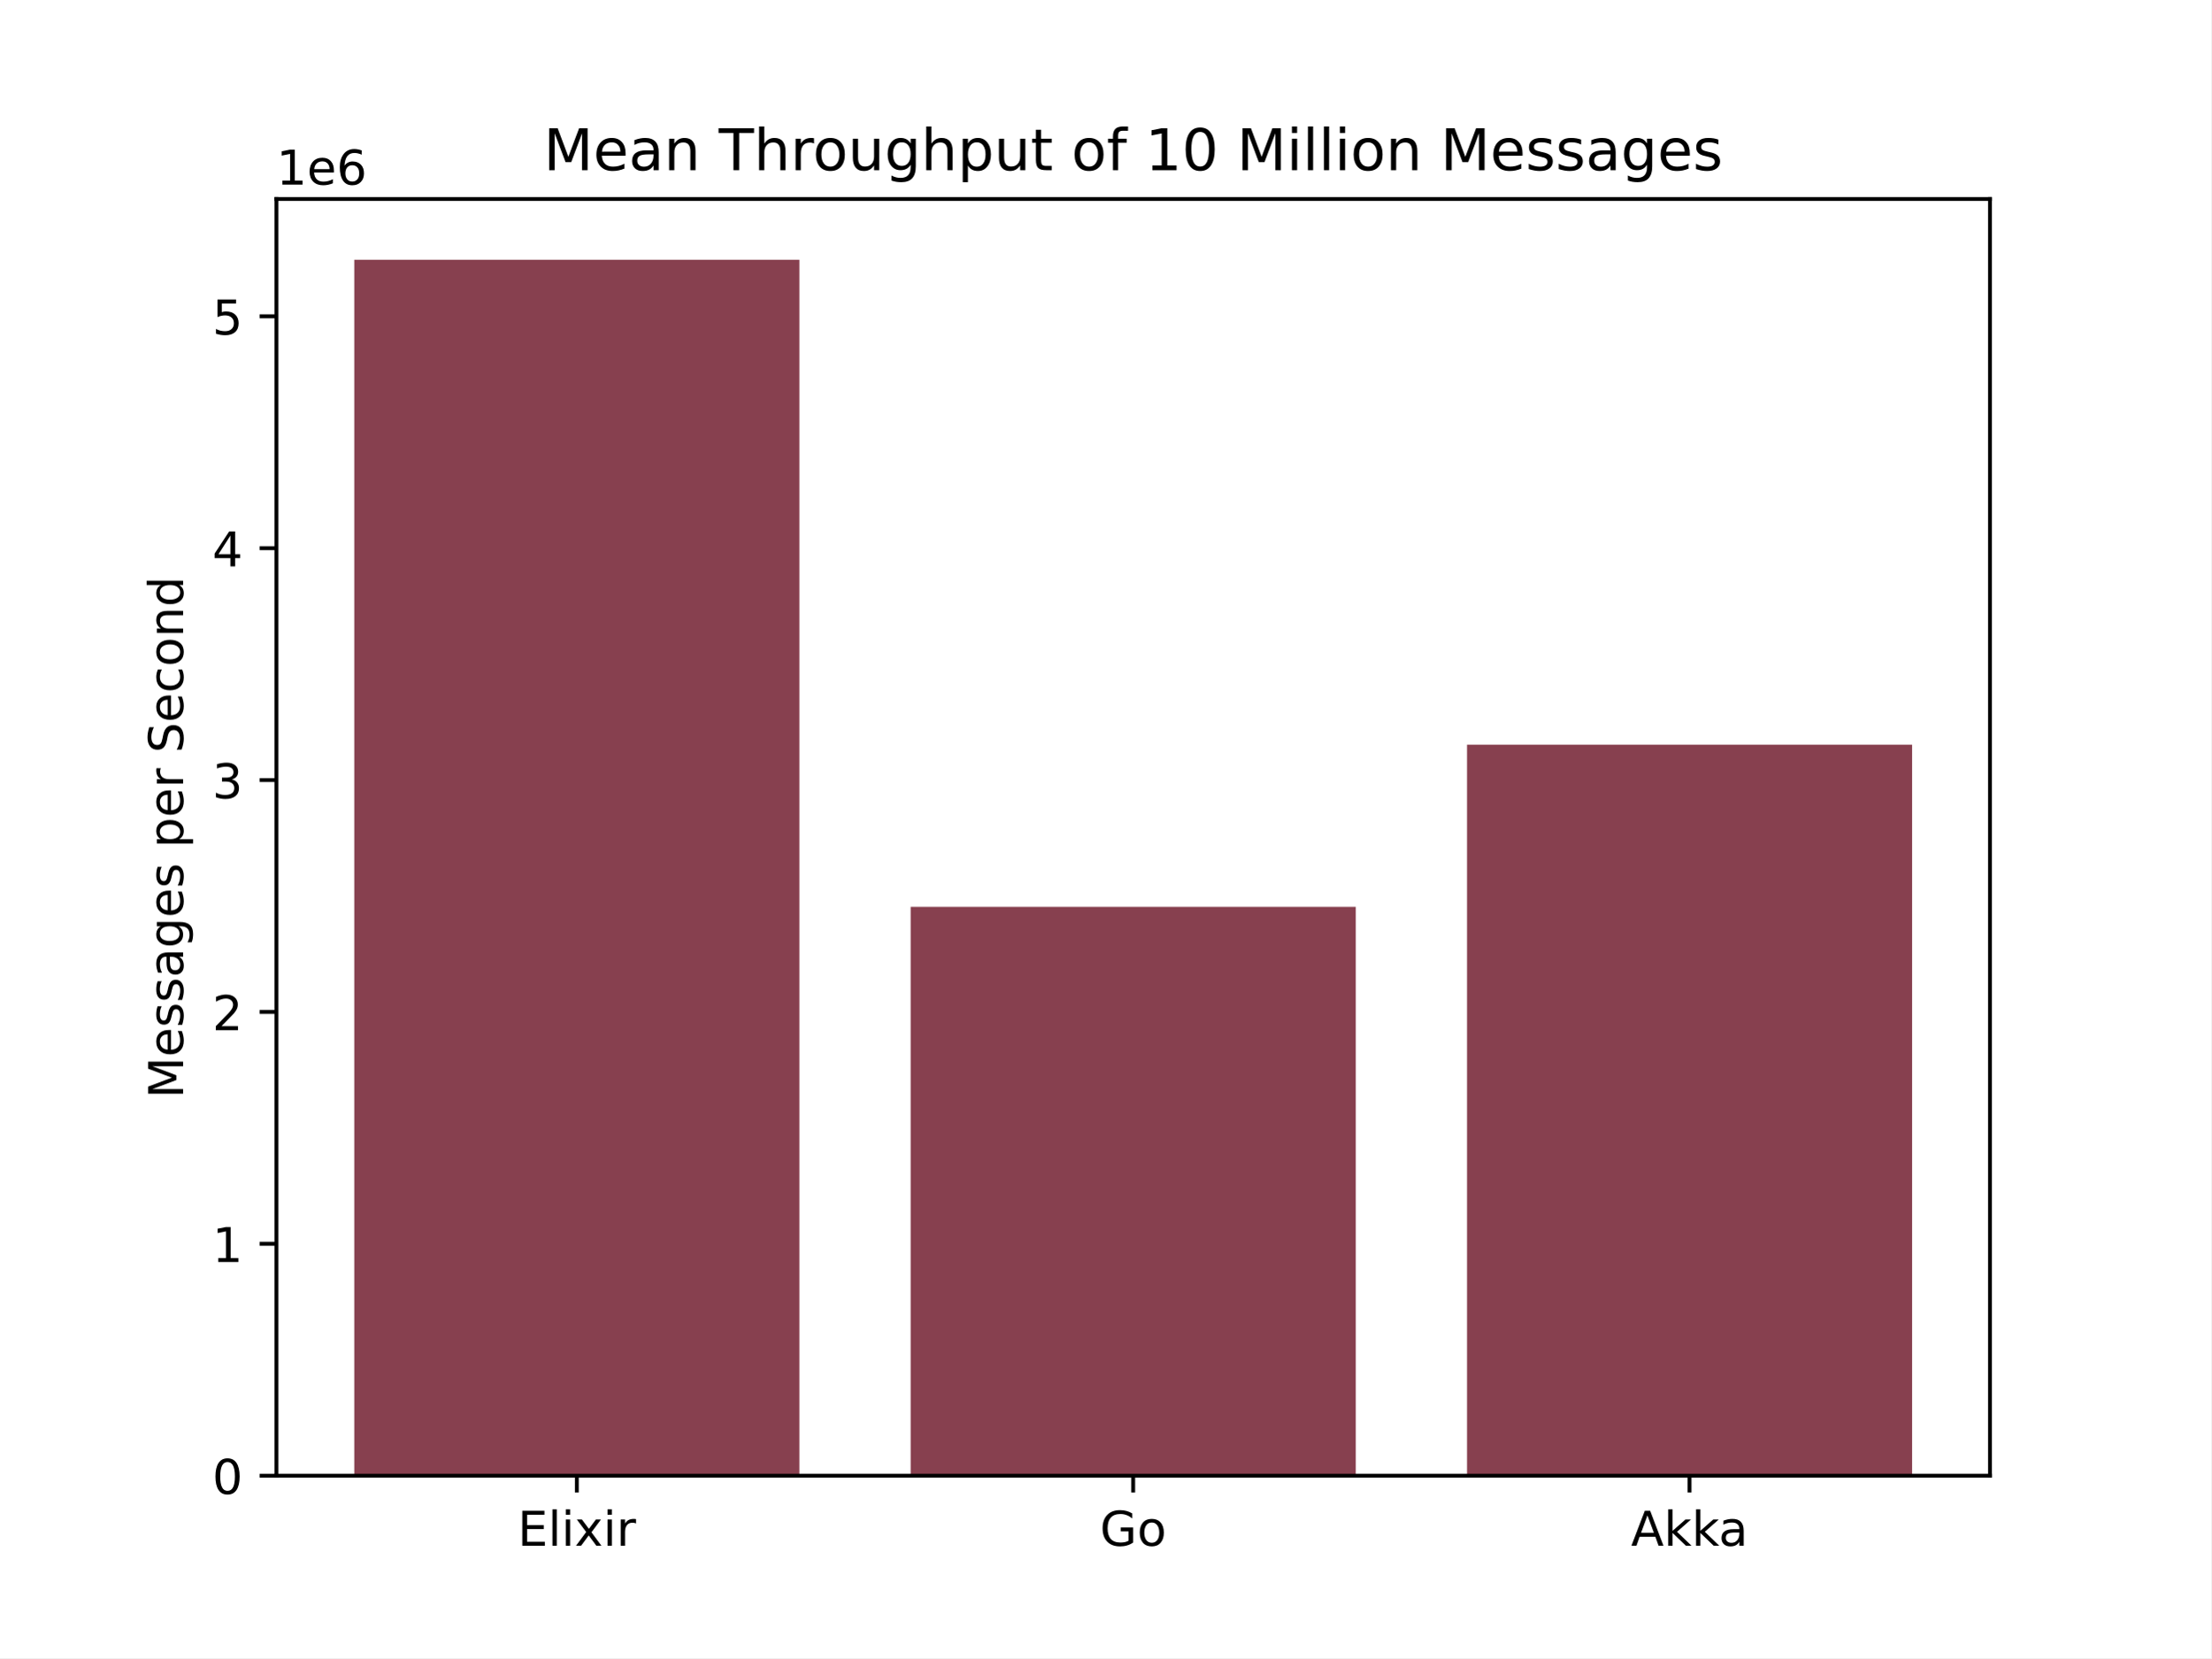
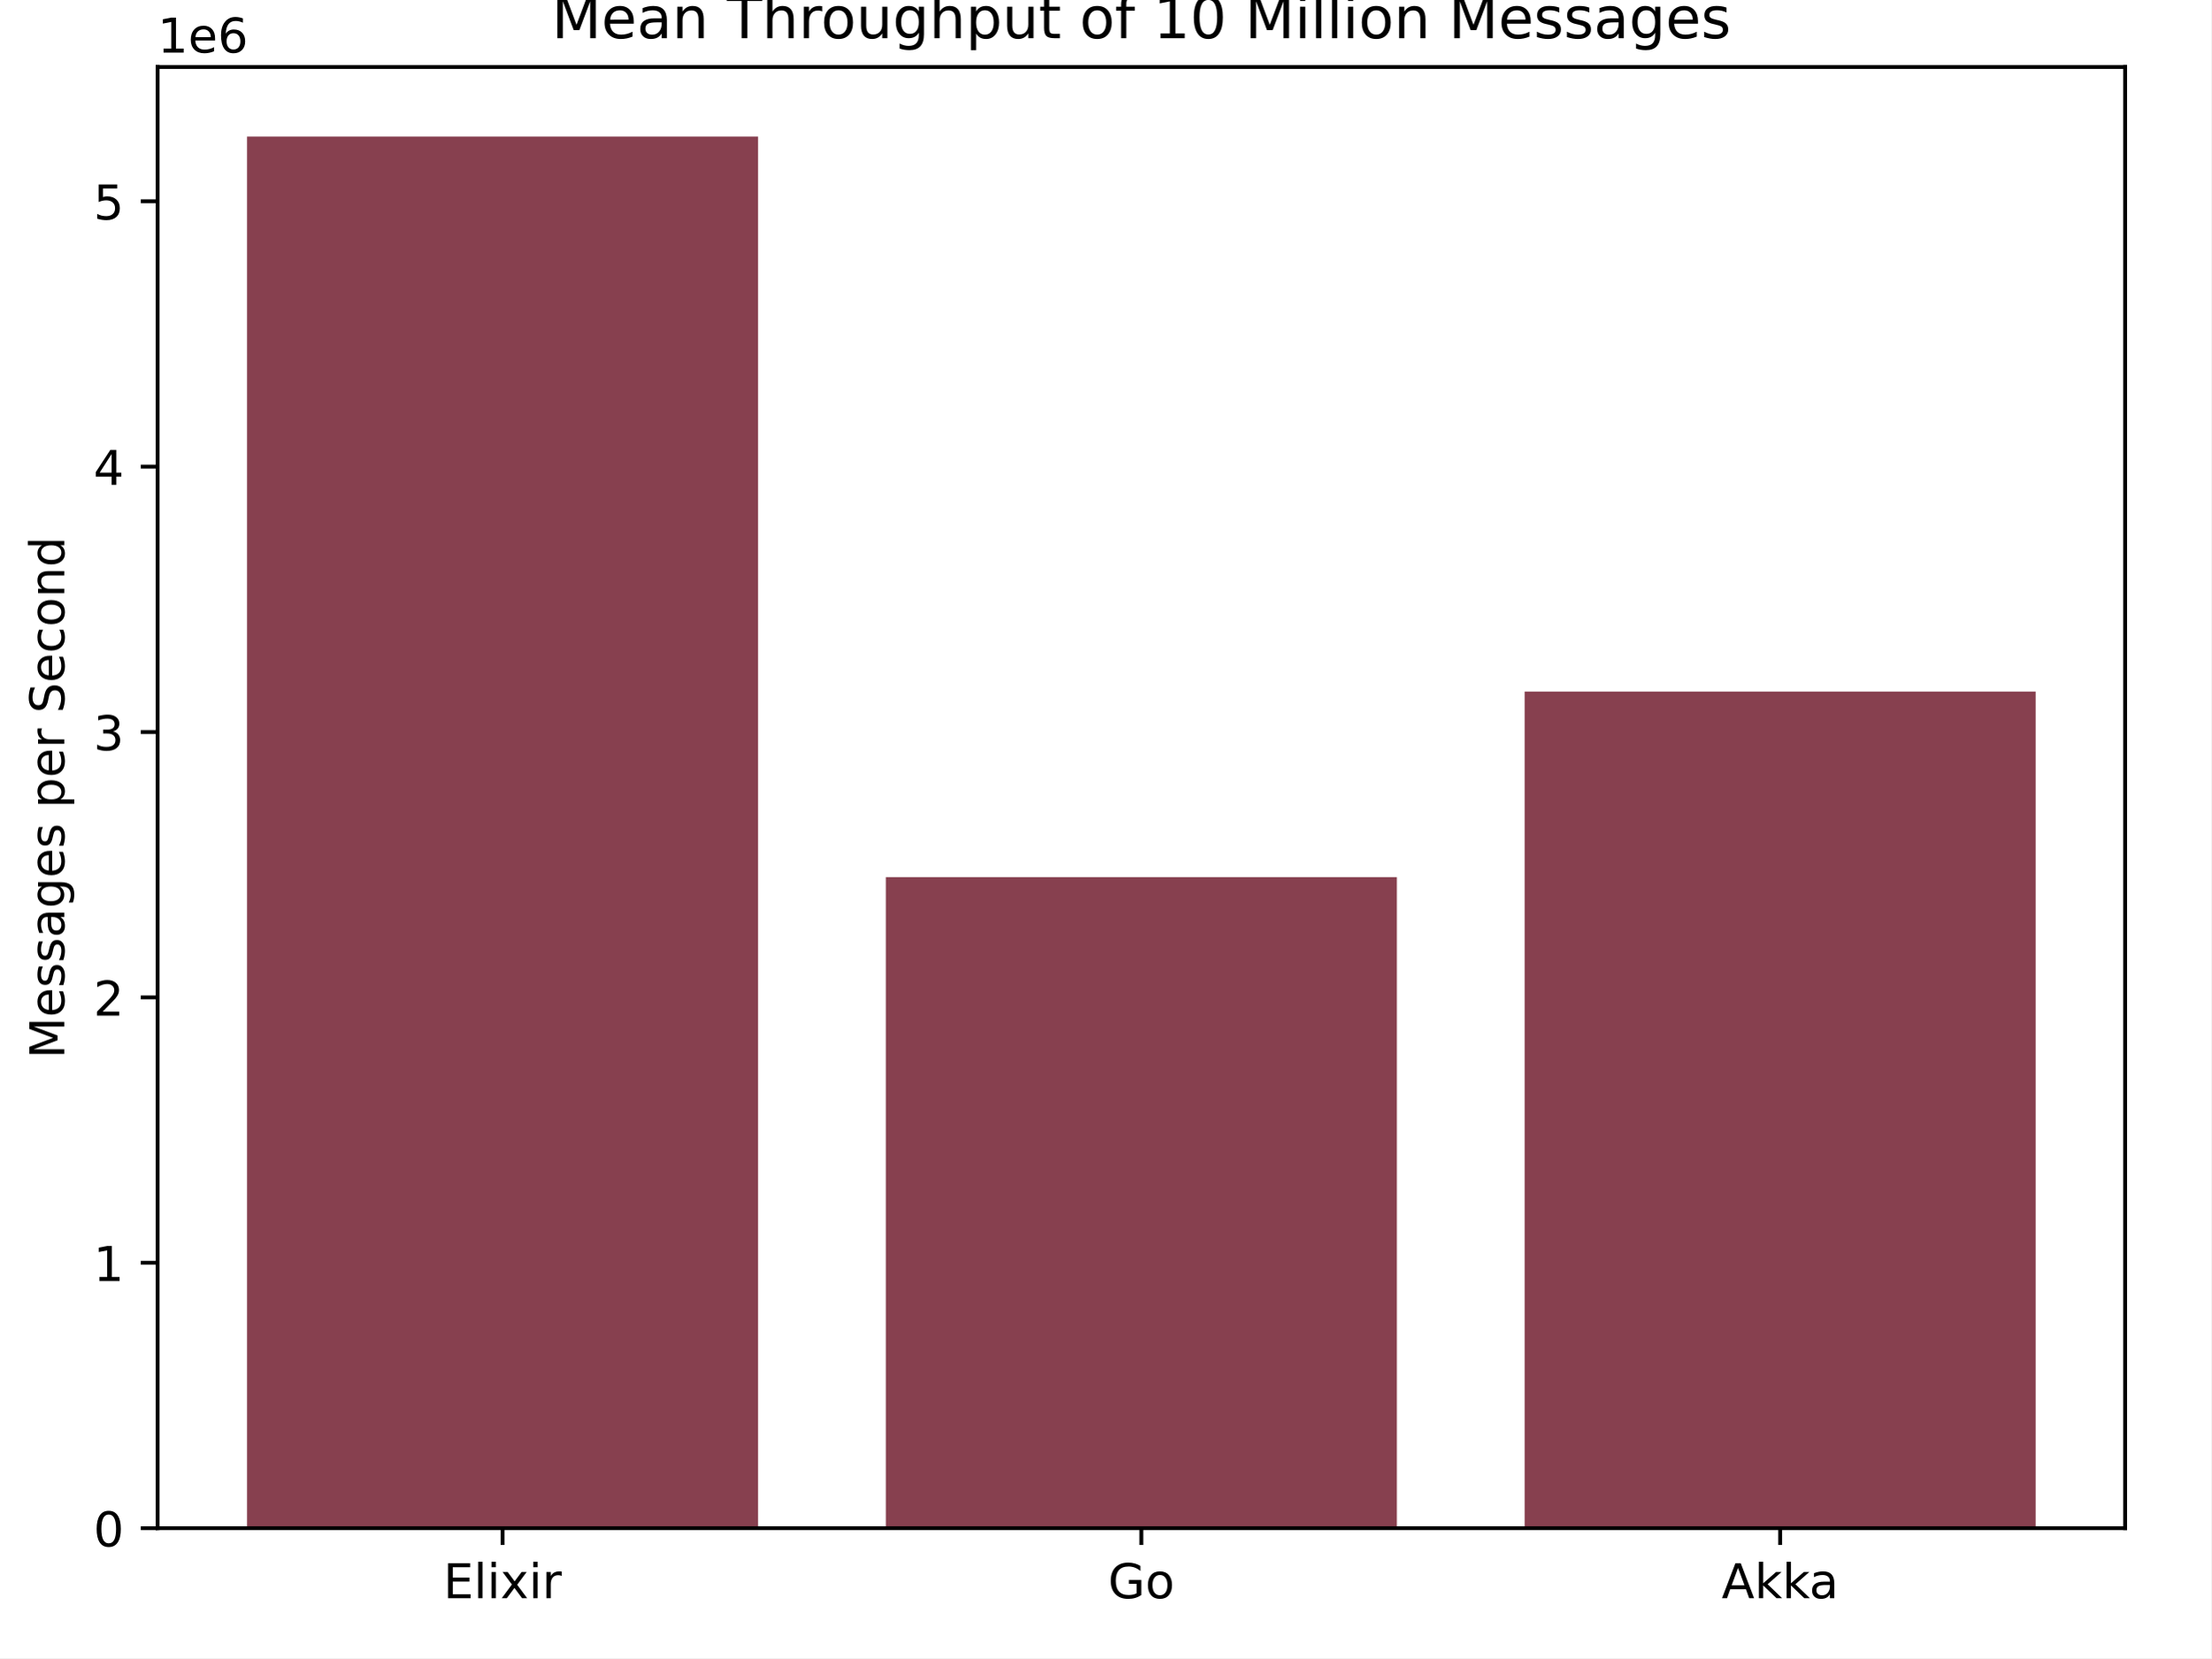
<svg xmlns="http://www.w3.org/2000/svg" xmlns:xlink="http://www.w3.org/1999/xlink" width="460.8pt" height="345.6pt" viewBox="0 0 460.8 345.6" version="1.1">
  <defs>
    <style type="text/css">*{stroke-linejoin: round; stroke-linecap: butt}</style>
  </defs>
  <g id="figure_1">
    <g id="patch_1">
      <path d="M 0 345.6  L 460.8 345.6  L 460.8 0  L 0 0  z " style="fill: #ffffff" />
    </g>
    <g id="axes_1">
      <g id="patch_2">
-         <path d="M 57.6 307.584  L 414.72 307.584  L 414.72 41.472  L 57.6 41.472  z " style="fill: #ffffff" />
+         <path d="M 32.84 318.52  L 442.88 318.52  L 442.88 13.96  L 32.84 13.96  z " style="fill: #ffffff" />
      </g>
      <g id="patch_3">
-         <path d="M 73.833 307.584  L 166.591 307.584  L 166.591 54.144  L 73.833 54.144  z " clip-path="url(#p350431388c)" style="fill: #87404f" />
+         <path d="M 51.478 318.52  L 157.982 318.52  L 157.982 28.463  L 51.478 28.463  z " clip-path="url(#pe85f82e332)" style="fill: #87404f" />
      </g>
      <g id="patch_4">
-         <path d="M 189.781 307.584  L 282.539 307.584  L 282.539 189.012  L 189.781 189.012  z " clip-path="url(#p350431388c)" style="fill: #87404f" />
+         <path d="M 184.608 318.52  L 291.112 318.52  L 291.112 182.816  L 184.608 182.816  z " clip-path="url(#pe85f82e332)" style="fill: #87404f" />
      </g>
      <g id="patch_5">
-         <path d="M 305.729 307.584  L 398.487 307.584  L 398.487 155.222  L 305.729 155.222  z " clip-path="url(#p350431388c)" style="fill: #87404f" />
+         <path d="M 317.738 318.52  L 424.242 318.52  L 424.242 144.145  L 317.738 144.145  z " clip-path="url(#pe85f82e332)" style="fill: #87404f" />
      </g>
      <g id="matplotlib.axis_1">
        <g id="xtick_1">
          <g id="line2d_1">
            <defs>
-               <path id="mfbe53cdcb8" d="M 0 0  L 0 3.5  " style="stroke: #000000; stroke-width: 0.8" />
-             </defs>
-             <g>
-               <use xlink:href="#mfbe53cdcb8" x="120.212" y="307.584" style="stroke: #000000; stroke-width: 0.8" />
+               <path id="meb32591b93" d="M 0 0  L 0 3.5  " style="stroke: #000000; stroke-width: 0.8" />
+             </defs>
+             <g>
+               <use xlink:href="#meb32591b93" x="104.73" y="318.52" style="stroke: #000000; stroke-width: 0.8" />
            </g>
          </g>
          <g id="text_1">
-             <g transform="translate(107.8705 322.1824) scale(0.1 -0.1)">
+             <g transform="translate(92.38872 333.1184) scale(0.1 -0.1)">
              <defs>
                <path id="DejaVuSans-45" d="M 628 4666  L 3578 4666  L 3578 4134  L 1259 4134  L 1259 2753  L 3481 2753  L 3481 2222  L 1259 2222  L 1259 531  L 3634 531  L 3634 0  L 628 0  L 628 4666  z " transform="scale(0.015625)" />
                <path id="DejaVuSans-6c" d="M 603 4863  L 1178 4863  L 1178 0  L 603 0  L 603 4863  z " transform="scale(0.015625)" />
                <path id="DejaVuSans-69" d="M 603 3500  L 1178 3500  L 1178 0  L 603 0  L 603 3500  z M 603 4863  L 1178 4863  L 1178 4134  L 603 4134  L 603 4863  z " transform="scale(0.015625)" />
                <path id="DejaVuSans-78" d="M 3513 3500  L 2247 1797  L 3578 0  L 2900 0  L 1881 1375  L 863 0  L 184 0  L 1544 1831  L 300 3500  L 978 3500  L 1906 2253  L 2834 3500  L 3513 3500  z " transform="scale(0.015625)" />
                <path id="DejaVuSans-72" d="M 2631 2963  Q 2534 3019 2420 3045  Q 2306 3072 2169 3072  Q 1681 3072 1420 2755  Q 1159 2438 1159 1844  L 1159 0  L 581 0  L 581 3500  L 1159 3500  L 1159 2956  Q 1341 3275 1631 3429  Q 1922 3584 2338 3584  Q 2397 3584 2469 3576  Q 2541 3569 2628 3553  L 2631 2963  z " transform="scale(0.015625)" />
              </defs>
              <use xlink:href="#DejaVuSans-45" />
              <use xlink:href="#DejaVuSans-6c" x="63.184" />
              <use xlink:href="#DejaVuSans-69" x="90.967" />
              <use xlink:href="#DejaVuSans-78" x="118.75" />
              <use xlink:href="#DejaVuSans-69" x="177.93" />
              <use xlink:href="#DejaVuSans-72" x="205.713" />
            </g>
          </g>
        </g>
        <g id="xtick_2">
          <g id="line2d_2">
            <g>
-               <use xlink:href="#mfbe53cdcb8" x="236.16" y="307.584" style="stroke: #000000; stroke-width: 0.8" />
+               <use xlink:href="#meb32591b93" x="237.86" y="318.52" style="stroke: #000000; stroke-width: 0.8" />
            </g>
          </g>
          <g id="text_2">
-             <g transform="translate(229.2264 322.1824) scale(0.1 -0.1)">
+             <g transform="translate(230.9264 333.1184) scale(0.1 -0.1)">
              <defs>
                <path id="DejaVuSans-47" d="M 3809 666  L 3809 1919  L 2778 1919  L 2778 2438  L 4434 2438  L 4434 434  Q 4069 175 3628 42  Q 3188 -91 2688 -91  Q 1594 -91 976 548  Q 359 1188 359 2328  Q 359 3472 976 4111  Q 1594 4750 2688 4750  Q 3144 4750 3555 4637  Q 3966 4525 4313 4306  L 4313 3634  Q 3963 3931 3569 4081  Q 3175 4231 2741 4231  Q 1884 4231 1454 3753  Q 1025 3275 1025 2328  Q 1025 1384 1454 906  Q 1884 428 2741 428  Q 3075 428 3337 486  Q 3600 544 3809 666  z " transform="scale(0.015625)" />
                <path id="DejaVuSans-6f" d="M 1959 3097  Q 1497 3097 1228 2736  Q 959 2375 959 1747  Q 959 1119 1226 758  Q 1494 397 1959 397  Q 2419 397 2687 759  Q 2956 1122 2956 1747  Q 2956 2369 2687 2733  Q 2419 3097 1959 3097  z M 1959 3584  Q 2709 3584 3137 3096  Q 3566 2609 3566 1747  Q 3566 888 3137 398  Q 2709 -91 1959 -91  Q 1206 -91 779 398  Q 353 888 353 1747  Q 353 2609 779 3096  Q 1206 3584 1959 3584  z " transform="scale(0.015625)" />
              </defs>
              <use xlink:href="#DejaVuSans-47" />
              <use xlink:href="#DejaVuSans-6f" x="77.49" />
            </g>
          </g>
        </g>
        <g id="xtick_3">
          <g id="line2d_3">
            <g>
-               <use xlink:href="#mfbe53cdcb8" x="352.108" y="307.584" style="stroke: #000000; stroke-width: 0.8" />
+               <use xlink:href="#meb32591b93" x="370.99" y="318.52" style="stroke: #000000; stroke-width: 0.8" />
            </g>
          </g>
          <g id="text_3">
-             <g transform="translate(339.9206 322.1824) scale(0.1 -0.1)">
+             <g transform="translate(358.8024 333.1184) scale(0.1 -0.1)">
              <defs>
                <path id="DejaVuSans-41" d="M 2188 4044  L 1331 1722  L 3047 1722  L 2188 4044  z M 1831 4666  L 2547 4666  L 4325 0  L 3669 0  L 3244 1197  L 1141 1197  L 716 0  L 50 0  L 1831 4666  z " transform="scale(0.015625)" />
                <path id="DejaVuSans-6b" d="M 581 4863  L 1159 4863  L 1159 1991  L 2875 3500  L 3609 3500  L 1753 1863  L 3688 0  L 2938 0  L 1159 1709  L 1159 0  L 581 0  L 581 4863  z " transform="scale(0.015625)" />
                <path id="DejaVuSans-61" d="M 2194 1759  Q 1497 1759 1228 1600  Q 959 1441 959 1056  Q 959 750 1161 570  Q 1363 391 1709 391  Q 2188 391 2477 730  Q 2766 1069 2766 1631  L 2766 1759  L 2194 1759  z M 3341 1997  L 3341 0  L 2766 0  L 2766 531  Q 2569 213 2275 61  Q 1981 -91 1556 -91  Q 1019 -91 701 211  Q 384 513 384 1019  Q 384 1609 779 1909  Q 1175 2209 1959 2209  L 2766 2209  L 2766 2266  Q 2766 2663 2505 2880  Q 2244 3097 1772 3097  Q 1472 3097 1187 3025  Q 903 2953 641 2809  L 641 3341  Q 956 3463 1253 3523  Q 1550 3584 1831 3584  Q 2591 3584 2966 3190  Q 3341 2797 3341 1997  z " transform="scale(0.015625)" />
              </defs>
              <use xlink:href="#DejaVuSans-41" />
              <use xlink:href="#DejaVuSans-6b" x="68.408" />
              <use xlink:href="#DejaVuSans-6b" x="126.318" />
              <use xlink:href="#DejaVuSans-61" x="182.479" />
            </g>
          </g>
        </g>
      </g>
      <g id="matplotlib.axis_2">
        <g id="ytick_1">
          <g id="line2d_4">
            <defs>
-               <path id="m07e93a6f86" d="M 0 0  L -3.5 0  " style="stroke: #000000; stroke-width: 0.8" />
-             </defs>
-             <g>
-               <use xlink:href="#m07e93a6f86" x="57.6" y="307.584" style="stroke: #000000; stroke-width: 0.8" />
+               <path id="mb85fc41e39" d="M 0 0  L -3.5 0  " style="stroke: #000000; stroke-width: 0.8" />
+             </defs>
+             <g>
+               <use xlink:href="#mb85fc41e39" x="32.84" y="318.52" style="stroke: #000000; stroke-width: 0.8" />
            </g>
          </g>
          <g id="text_4">
-             <g transform="translate(44.2375 311.3832) scale(0.1 -0.1)">
+             <g transform="translate(19.4775 322.3192) scale(0.1 -0.1)">
              <defs>
                <path id="DejaVuSans-30" d="M 2034 4250  Q 1547 4250 1301 3770  Q 1056 3291 1056 2328  Q 1056 1369 1301 889  Q 1547 409 2034 409  Q 2525 409 2770 889  Q 3016 1369 3016 2328  Q 3016 3291 2770 3770  Q 2525 4250 2034 4250  z M 2034 4750  Q 2819 4750 3233 4129  Q 3647 3509 3647 2328  Q 3647 1150 3233 529  Q 2819 -91 2034 -91  Q 1250 -91 836 529  Q 422 1150 422 2328  Q 422 3509 836 4129  Q 1250 4750 2034 4750  z " transform="scale(0.015625)" />
              </defs>
              <use xlink:href="#DejaVuSans-30" />
            </g>
          </g>
        </g>
        <g id="ytick_2">
          <g id="line2d_5">
            <g>
-               <use xlink:href="#m07e93a6f86" x="57.6" y="259.251" style="stroke: #000000; stroke-width: 0.8" />
+               <use xlink:href="#mb85fc41e39" x="32.84" y="263.204" style="stroke: #000000; stroke-width: 0.8" />
            </g>
          </g>
          <g id="text_5">
-             <g transform="translate(44.2375 263.0504) scale(0.1 -0.1)">
+             <g transform="translate(19.4775 267.0033) scale(0.1 -0.1)">
              <defs>
                <path id="DejaVuSans-31" d="M 794 531  L 1825 531  L 1825 4091  L 703 3866  L 703 4441  L 1819 4666  L 2450 4666  L 2450 531  L 3481 531  L 3481 0  L 794 0  L 794 531  z " transform="scale(0.015625)" />
              </defs>
              <use xlink:href="#DejaVuSans-31" />
            </g>
          </g>
        </g>
        <g id="ytick_3">
          <g id="line2d_6">
            <g>
-               <use xlink:href="#m07e93a6f86" x="57.6" y="210.918" style="stroke: #000000; stroke-width: 0.8" />
+               <use xlink:href="#mb85fc41e39" x="32.84" y="207.888" style="stroke: #000000; stroke-width: 0.8" />
            </g>
          </g>
          <g id="text_6">
-             <g transform="translate(44.2375 214.7177) scale(0.1 -0.1)">
+             <g transform="translate(19.4775 211.6874) scale(0.1 -0.1)">
              <defs>
                <path id="DejaVuSans-32" d="M 1228 531  L 3431 531  L 3431 0  L 469 0  L 469 531  Q 828 903 1448 1529  Q 2069 2156 2228 2338  Q 2531 2678 2651 2914  Q 2772 3150 2772 3378  Q 2772 3750 2511 3984  Q 2250 4219 1831 4219  Q 1534 4219 1204 4116  Q 875 4013 500 3803  L 500 4441  Q 881 4594 1212 4672  Q 1544 4750 1819 4750  Q 2544 4750 2975 4387  Q 3406 4025 3406 3419  Q 3406 3131 3298 2873  Q 3191 2616 2906 2266  Q 2828 2175 2409 1742  Q 1991 1309 1228 531  z " transform="scale(0.015625)" />
              </defs>
              <use xlink:href="#DejaVuSans-32" />
            </g>
          </g>
        </g>
        <g id="ytick_4">
          <g id="line2d_7">
            <g>
-               <use xlink:href="#m07e93a6f86" x="57.6" y="162.586" style="stroke: #000000; stroke-width: 0.8" />
+               <use xlink:href="#mb85fc41e39" x="32.84" y="152.572" style="stroke: #000000; stroke-width: 0.8" />
            </g>
          </g>
          <g id="text_7">
-             <g transform="translate(44.2375 166.3849) scale(0.1 -0.1)">
+             <g transform="translate(19.4775 156.3714) scale(0.1 -0.1)">
              <defs>
                <path id="DejaVuSans-33" d="M 2597 2516  Q 3050 2419 3304 2112  Q 3559 1806 3559 1356  Q 3559 666 3084 287  Q 2609 -91 1734 -91  Q 1441 -91 1130 -33  Q 819 25 488 141  L 488 750  Q 750 597 1062 519  Q 1375 441 1716 441  Q 2309 441 2620 675  Q 2931 909 2931 1356  Q 2931 1769 2642 2001  Q 2353 2234 1838 2234  L 1294 2234  L 1294 2753  L 1863 2753  Q 2328 2753 2575 2939  Q 2822 3125 2822 3475  Q 2822 3834 2567 4026  Q 2313 4219 1838 4219  Q 1578 4219 1281 4162  Q 984 4106 628 3988  L 628 4550  Q 988 4650 1302 4700  Q 1616 4750 1894 4750  Q 2613 4750 3031 4423  Q 3450 4097 3450 3541  Q 3450 3153 3228 2886  Q 3006 2619 2597 2516  z " transform="scale(0.015625)" />
              </defs>
              <use xlink:href="#DejaVuSans-33" />
            </g>
          </g>
        </g>
        <g id="ytick_5">
          <g id="line2d_8">
            <g>
-               <use xlink:href="#m07e93a6f86" x="57.6" y="114.253" style="stroke: #000000; stroke-width: 0.8" />
+               <use xlink:href="#mb85fc41e39" x="32.84" y="97.256" style="stroke: #000000; stroke-width: 0.8" />
            </g>
          </g>
          <g id="text_8">
-             <g transform="translate(44.2375 118.0521) scale(0.1 -0.1)">
+             <g transform="translate(19.4775 101.0555) scale(0.1 -0.1)">
              <defs>
                <path id="DejaVuSans-34" d="M 2419 4116  L 825 1625  L 2419 1625  L 2419 4116  z M 2253 4666  L 3047 4666  L 3047 1625  L 3713 1625  L 3713 1100  L 3047 1100  L 3047 0  L 2419 0  L 2419 1100  L 313 1100  L 313 1709  L 2253 4666  z " transform="scale(0.015625)" />
              </defs>
              <use xlink:href="#DejaVuSans-34" />
            </g>
          </g>
        </g>
        <g id="ytick_6">
          <g id="line2d_9">
            <g>
-               <use xlink:href="#m07e93a6f86" x="57.6" y="65.92" style="stroke: #000000; stroke-width: 0.8" />
+               <use xlink:href="#mb85fc41e39" x="32.84" y="41.94" style="stroke: #000000; stroke-width: 0.8" />
            </g>
          </g>
          <g id="text_9">
-             <g transform="translate(44.2375 69.71931) scale(0.1 -0.1)">
+             <g transform="translate(19.4775 45.73958) scale(0.1 -0.1)">
              <defs>
                <path id="DejaVuSans-35" d="M 691 4666  L 3169 4666  L 3169 4134  L 1269 4134  L 1269 2991  Q 1406 3038 1543 3061  Q 1681 3084 1819 3084  Q 2600 3084 3056 2656  Q 3513 2228 3513 1497  Q 3513 744 3044 326  Q 2575 -91 1722 -91  Q 1428 -91 1123 -41  Q 819 9 494 109  L 494 744  Q 775 591 1075 516  Q 1375 441 1709 441  Q 2250 441 2565 725  Q 2881 1009 2881 1497  Q 2881 1984 2565 2268  Q 2250 2553 1709 2553  Q 1456 2553 1204 2497  Q 953 2441 691 2322  L 691 4666  z " transform="scale(0.015625)" />
              </defs>
              <use xlink:href="#DejaVuSans-35" />
            </g>
          </g>
        </g>
        <g id="text_10">
-           <g transform="translate(38.15781 228.9342) rotate(-90) scale(0.1 -0.1)">
+           <g transform="translate(13.39781 220.6463) rotate(-90) scale(0.1 -0.1)">
            <defs>
              <path id="DejaVuSans-4d" d="M 628 4666  L 1569 4666  L 2759 1491  L 3956 4666  L 4897 4666  L 4897 0  L 4281 0  L 4281 4097  L 3078 897  L 2444 897  L 1241 4097  L 1241 0  L 628 0  L 628 4666  z " transform="scale(0.015625)" />
              <path id="DejaVuSans-65" d="M 3597 1894  L 3597 1613  L 953 1613  Q 991 1019 1311 708  Q 1631 397 2203 397  Q 2534 397 2845 478  Q 3156 559 3463 722  L 3463 178  Q 3153 47 2828 -22  Q 2503 -91 2169 -91  Q 1331 -91 842 396  Q 353 884 353 1716  Q 353 2575 817 3079  Q 1281 3584 2069 3584  Q 2775 3584 3186 3129  Q 3597 2675 3597 1894  z M 3022 2063  Q 3016 2534 2758 2815  Q 2500 3097 2075 3097  Q 1594 3097 1305 2825  Q 1016 2553 972 2059  L 3022 2063  z " transform="scale(0.015625)" />
              <path id="DejaVuSans-73" d="M 2834 3397  L 2834 2853  Q 2591 2978 2328 3040  Q 2066 3103 1784 3103  Q 1356 3103 1142 2972  Q 928 2841 928 2578  Q 928 2378 1081 2264  Q 1234 2150 1697 2047  L 1894 2003  Q 2506 1872 2764 1633  Q 3022 1394 3022 966  Q 3022 478 2636 193  Q 2250 -91 1575 -91  Q 1294 -91 989 -36  Q 684 19 347 128  L 347 722  Q 666 556 975 473  Q 1284 391 1588 391  Q 1994 391 2212 530  Q 2431 669 2431 922  Q 2431 1156 2273 1281  Q 2116 1406 1581 1522  L 1381 1569  Q 847 1681 609 1914  Q 372 2147 372 2553  Q 372 3047 722 3315  Q 1072 3584 1716 3584  Q 2034 3584 2315 3537  Q 2597 3491 2834 3397  z " transform="scale(0.015625)" />
              <path id="DejaVuSans-67" d="M 2906 1791  Q 2906 2416 2648 2759  Q 2391 3103 1925 3103  Q 1463 3103 1205 2759  Q 947 2416 947 1791  Q 947 1169 1205 825  Q 1463 481 1925 481  Q 2391 481 2648 825  Q 2906 1169 2906 1791  z M 3481 434  Q 3481 -459 3084 -895  Q 2688 -1331 1869 -1331  Q 1566 -1331 1297 -1286  Q 1028 -1241 775 -1147  L 775 -588  Q 1028 -725 1275 -790  Q 1522 -856 1778 -856  Q 2344 -856 2625 -561  Q 2906 -266 2906 331  L 2906 616  Q 2728 306 2450 153  Q 2172 0 1784 0  Q 1141 0 747 490  Q 353 981 353 1791  Q 353 2603 747 3093  Q 1141 3584 1784 3584  Q 2172 3584 2450 3431  Q 2728 3278 2906 2969  L 2906 3500  L 3481 3500  L 3481 434  z " transform="scale(0.015625)" />
              <path id="DejaVuSans-20" transform="scale(0.015625)" />
              <path id="DejaVuSans-70" d="M 1159 525  L 1159 -1331  L 581 -1331  L 581 3500  L 1159 3500  L 1159 2969  Q 1341 3281 1617 3432  Q 1894 3584 2278 3584  Q 2916 3584 3314 3078  Q 3713 2572 3713 1747  Q 3713 922 3314 415  Q 2916 -91 2278 -91  Q 1894 -91 1617 61  Q 1341 213 1159 525  z M 3116 1747  Q 3116 2381 2855 2742  Q 2594 3103 2138 3103  Q 1681 3103 1420 2742  Q 1159 2381 1159 1747  Q 1159 1113 1420 752  Q 1681 391 2138 391  Q 2594 391 2855 752  Q 3116 1113 3116 1747  z " transform="scale(0.015625)" />
              <path id="DejaVuSans-53" d="M 3425 4513  L 3425 3897  Q 3066 4069 2747 4153  Q 2428 4238 2131 4238  Q 1616 4238 1336 4038  Q 1056 3838 1056 3469  Q 1056 3159 1242 3001  Q 1428 2844 1947 2747  L 2328 2669  Q 3034 2534 3370 2195  Q 3706 1856 3706 1288  Q 3706 609 3251 259  Q 2797 -91 1919 -91  Q 1588 -91 1214 -16  Q 841 59 441 206  L 441 856  Q 825 641 1194 531  Q 1563 422 1919 422  Q 2459 422 2753 634  Q 3047 847 3047 1241  Q 3047 1584 2836 1778  Q 2625 1972 2144 2069  L 1759 2144  Q 1053 2284 737 2584  Q 422 2884 422 3419  Q 422 4038 858 4394  Q 1294 4750 2059 4750  Q 2388 4750 2728 4690  Q 3069 4631 3425 4513  z " transform="scale(0.015625)" />
              <path id="DejaVuSans-63" d="M 3122 3366  L 3122 2828  Q 2878 2963 2633 3030  Q 2388 3097 2138 3097  Q 1578 3097 1268 2742  Q 959 2388 959 1747  Q 959 1106 1268 751  Q 1578 397 2138 397  Q 2388 397 2633 464  Q 2878 531 3122 666  L 3122 134  Q 2881 22 2623 -34  Q 2366 -91 2075 -91  Q 1284 -91 818 406  Q 353 903 353 1747  Q 353 2603 823 3093  Q 1294 3584 2113 3584  Q 2378 3584 2631 3529  Q 2884 3475 3122 3366  z " transform="scale(0.015625)" />
              <path id="DejaVuSans-6e" d="M 3513 2113  L 3513 0  L 2938 0  L 2938 2094  Q 2938 2591 2744 2837  Q 2550 3084 2163 3084  Q 1697 3084 1428 2787  Q 1159 2491 1159 1978  L 1159 0  L 581 0  L 581 3500  L 1159 3500  L 1159 2956  Q 1366 3272 1645 3428  Q 1925 3584 2291 3584  Q 2894 3584 3203 3211  Q 3513 2838 3513 2113  z " transform="scale(0.015625)" />
              <path id="DejaVuSans-64" d="M 2906 2969  L 2906 4863  L 3481 4863  L 3481 0  L 2906 0  L 2906 525  Q 2725 213 2448 61  Q 2172 -91 1784 -91  Q 1150 -91 751 415  Q 353 922 353 1747  Q 353 2572 751 3078  Q 1150 3584 1784 3584  Q 2172 3584 2448 3432  Q 2725 3281 2906 2969  z M 947 1747  Q 947 1113 1208 752  Q 1469 391 1925 391  Q 2381 391 2643 752  Q 2906 1113 2906 1747  Q 2906 2381 2643 2742  Q 2381 3103 1925 3103  Q 1469 3103 1208 2742  Q 947 2381 947 1747  z " transform="scale(0.015625)" />
            </defs>
            <use xlink:href="#DejaVuSans-4d" />
            <use xlink:href="#DejaVuSans-65" x="86.279" />
            <use xlink:href="#DejaVuSans-73" x="147.803" />
            <use xlink:href="#DejaVuSans-73" x="199.902" />
            <use xlink:href="#DejaVuSans-61" x="252.002" />
            <use xlink:href="#DejaVuSans-67" x="313.281" />
            <use xlink:href="#DejaVuSans-65" x="376.758" />
            <use xlink:href="#DejaVuSans-73" x="438.281" />
            <use xlink:href="#DejaVuSans-20" x="490.381" />
            <use xlink:href="#DejaVuSans-70" x="522.168" />
            <use xlink:href="#DejaVuSans-65" x="585.645" />
            <use xlink:href="#DejaVuSans-72" x="647.168" />
            <use xlink:href="#DejaVuSans-20" x="688.281" />
            <use xlink:href="#DejaVuSans-53" x="720.068" />
            <use xlink:href="#DejaVuSans-65" x="783.545" />
            <use xlink:href="#DejaVuSans-63" x="845.068" />
            <use xlink:href="#DejaVuSans-6f" x="900.049" />
            <use xlink:href="#DejaVuSans-6e" x="961.23" />
            <use xlink:href="#DejaVuSans-64" x="1024.609" />
          </g>
        </g>
        <g id="text_11">
-           <g transform="translate(57.6 38.472) scale(0.1 -0.1)">
+           <g transform="translate(32.84 10.96) scale(0.1 -0.1)">
            <defs>
              <path id="DejaVuSans-36" d="M 2113 2584  Q 1688 2584 1439 2293  Q 1191 2003 1191 1497  Q 1191 994 1439 701  Q 1688 409 2113 409  Q 2538 409 2786 701  Q 3034 994 3034 1497  Q 3034 2003 2786 2293  Q 2538 2584 2113 2584  z M 3366 4563  L 3366 3988  Q 3128 4100 2886 4159  Q 2644 4219 2406 4219  Q 1781 4219 1451 3797  Q 1122 3375 1075 2522  Q 1259 2794 1537 2939  Q 1816 3084 2150 3084  Q 2853 3084 3261 2657  Q 3669 2231 3669 1497  Q 3669 778 3244 343  Q 2819 -91 2113 -91  Q 1303 -91 875 529  Q 447 1150 447 2328  Q 447 3434 972 4092  Q 1497 4750 2381 4750  Q 2619 4750 2861 4703  Q 3103 4656 3366 4563  z " transform="scale(0.015625)" />
            </defs>
            <use xlink:href="#DejaVuSans-31" />
            <use xlink:href="#DejaVuSans-65" x="63.623" />
            <use xlink:href="#DejaVuSans-36" x="125.146" />
          </g>
        </g>
      </g>
      <g id="patch_6">
-         <path d="M 57.6 307.584  L 57.6 41.472  " style="fill: none; stroke: #000000; stroke-width: 0.8; stroke-linejoin: miter; stroke-linecap: square" />
+         <path d="M 32.84 318.52  L 32.84 13.96  " style="fill: none; stroke: #000000; stroke-width: 0.8; stroke-linejoin: miter; stroke-linecap: square" />
      </g>
      <g id="patch_7">
-         <path d="M 414.72 307.584  L 414.72 41.472  " style="fill: none; stroke: #000000; stroke-width: 0.8; stroke-linejoin: miter; stroke-linecap: square" />
+         <path d="M 442.88 318.52  L 442.88 13.96  " style="fill: none; stroke: #000000; stroke-width: 0.8; stroke-linejoin: miter; stroke-linecap: square" />
      </g>
      <g id="patch_8">
-         <path d="M 57.6 307.584  L 414.72 307.584  " style="fill: none; stroke: #000000; stroke-width: 0.8; stroke-linejoin: miter; stroke-linecap: square" />
+         <path d="M 32.84 318.52  L 442.88 318.52  " style="fill: none; stroke: #000000; stroke-width: 0.8; stroke-linejoin: miter; stroke-linecap: square" />
      </g>
      <g id="patch_9">
-         <path d="M 57.6 41.472  L 414.72 41.472  " style="fill: none; stroke: #000000; stroke-width: 0.8; stroke-linejoin: miter; stroke-linecap: square" />
+         <path d="M 32.84 13.96  L 442.88 13.96  " style="fill: none; stroke: #000000; stroke-width: 0.8; stroke-linejoin: miter; stroke-linecap: square" />
      </g>
      <g id="text_12">
-         <g transform="translate(113.2697 35.472) scale(0.12 -0.12)">
+         <g transform="translate(114.9697 7.96) scale(0.12 -0.12)">
          <defs>
            <path id="DejaVuSans-54" d="M -19 4666  L 3928 4666  L 3928 4134  L 2272 4134  L 2272 0  L 1638 0  L 1638 4134  L -19 4134  L -19 4666  z " transform="scale(0.015625)" />
            <path id="DejaVuSans-68" d="M 3513 2113  L 3513 0  L 2938 0  L 2938 2094  Q 2938 2591 2744 2837  Q 2550 3084 2163 3084  Q 1697 3084 1428 2787  Q 1159 2491 1159 1978  L 1159 0  L 581 0  L 581 4863  L 1159 4863  L 1159 2956  Q 1366 3272 1645 3428  Q 1925 3584 2291 3584  Q 2894 3584 3203 3211  Q 3513 2838 3513 2113  z " transform="scale(0.015625)" />
            <path id="DejaVuSans-75" d="M 544 1381  L 544 3500  L 1119 3500  L 1119 1403  Q 1119 906 1312 657  Q 1506 409 1894 409  Q 2359 409 2629 706  Q 2900 1003 2900 1516  L 2900 3500  L 3475 3500  L 3475 0  L 2900 0  L 2900 538  Q 2691 219 2414 64  Q 2138 -91 1772 -91  Q 1169 -91 856 284  Q 544 659 544 1381  z M 1991 3584  L 1991 3584  z " transform="scale(0.015625)" />
            <path id="DejaVuSans-74" d="M 1172 4494  L 1172 3500  L 2356 3500  L 2356 3053  L 1172 3053  L 1172 1153  Q 1172 725 1289 603  Q 1406 481 1766 481  L 2356 481  L 2356 0  L 1766 0  Q 1100 0 847 248  Q 594 497 594 1153  L 594 3053  L 172 3053  L 172 3500  L 594 3500  L 594 4494  L 1172 4494  z " transform="scale(0.015625)" />
            <path id="DejaVuSans-66" d="M 2375 4863  L 2375 4384  L 1825 4384  Q 1516 4384 1395 4259  Q 1275 4134 1275 3809  L 1275 3500  L 2222 3500  L 2222 3053  L 1275 3053  L 1275 0  L 697 0  L 697 3053  L 147 3053  L 147 3500  L 697 3500  L 697 3744  Q 697 4328 969 4595  Q 1241 4863 1831 4863  L 2375 4863  z " transform="scale(0.015625)" />
          </defs>
          <use xlink:href="#DejaVuSans-4d" />
          <use xlink:href="#DejaVuSans-65" x="86.279" />
          <use xlink:href="#DejaVuSans-61" x="147.803" />
          <use xlink:href="#DejaVuSans-6e" x="209.082" />
          <use xlink:href="#DejaVuSans-20" x="272.461" />
          <use xlink:href="#DejaVuSans-54" x="304.248" />
          <use xlink:href="#DejaVuSans-68" x="365.332" />
          <use xlink:href="#DejaVuSans-72" x="428.711" />
          <use xlink:href="#DejaVuSans-6f" x="467.574" />
          <use xlink:href="#DejaVuSans-75" x="528.756" />
          <use xlink:href="#DejaVuSans-67" x="592.135" />
          <use xlink:href="#DejaVuSans-68" x="655.611" />
          <use xlink:href="#DejaVuSans-70" x="718.99" />
          <use xlink:href="#DejaVuSans-75" x="782.467" />
          <use xlink:href="#DejaVuSans-74" x="845.846" />
          <use xlink:href="#DejaVuSans-20" x="885.055" />
          <use xlink:href="#DejaVuSans-6f" x="916.842" />
          <use xlink:href="#DejaVuSans-66" x="978.023" />
          <use xlink:href="#DejaVuSans-20" x="1013.229" />
          <use xlink:href="#DejaVuSans-31" x="1045.016" />
          <use xlink:href="#DejaVuSans-30" x="1108.639" />
          <use xlink:href="#DejaVuSans-20" x="1172.262" />
          <use xlink:href="#DejaVuSans-4d" x="1204.049" />
          <use xlink:href="#DejaVuSans-69" x="1290.328" />
          <use xlink:href="#DejaVuSans-6c" x="1318.111" />
          <use xlink:href="#DejaVuSans-6c" x="1345.895" />
          <use xlink:href="#DejaVuSans-69" x="1373.678" />
          <use xlink:href="#DejaVuSans-6f" x="1401.461" />
          <use xlink:href="#DejaVuSans-6e" x="1462.643" />
          <use xlink:href="#DejaVuSans-20" x="1526.021" />
          <use xlink:href="#DejaVuSans-4d" x="1557.809" />
          <use xlink:href="#DejaVuSans-65" x="1644.088" />
          <use xlink:href="#DejaVuSans-73" x="1705.611" />
          <use xlink:href="#DejaVuSans-73" x="1757.711" />
          <use xlink:href="#DejaVuSans-61" x="1809.811" />
          <use xlink:href="#DejaVuSans-67" x="1871.09" />
          <use xlink:href="#DejaVuSans-65" x="1934.566" />
          <use xlink:href="#DejaVuSans-73" x="1996.09" />
        </g>
      </g>
    </g>
  </g>
  <defs>
-     <clipPath id="p350431388c">
-       <rect x="57.6" y="41.472" width="357.12" height="266.112" />
+     <clipPath id="pe85f82e332">
+       <rect x="32.84" y="13.96" width="410.04" height="304.56" />
    </clipPath>
  </defs>
</svg>
